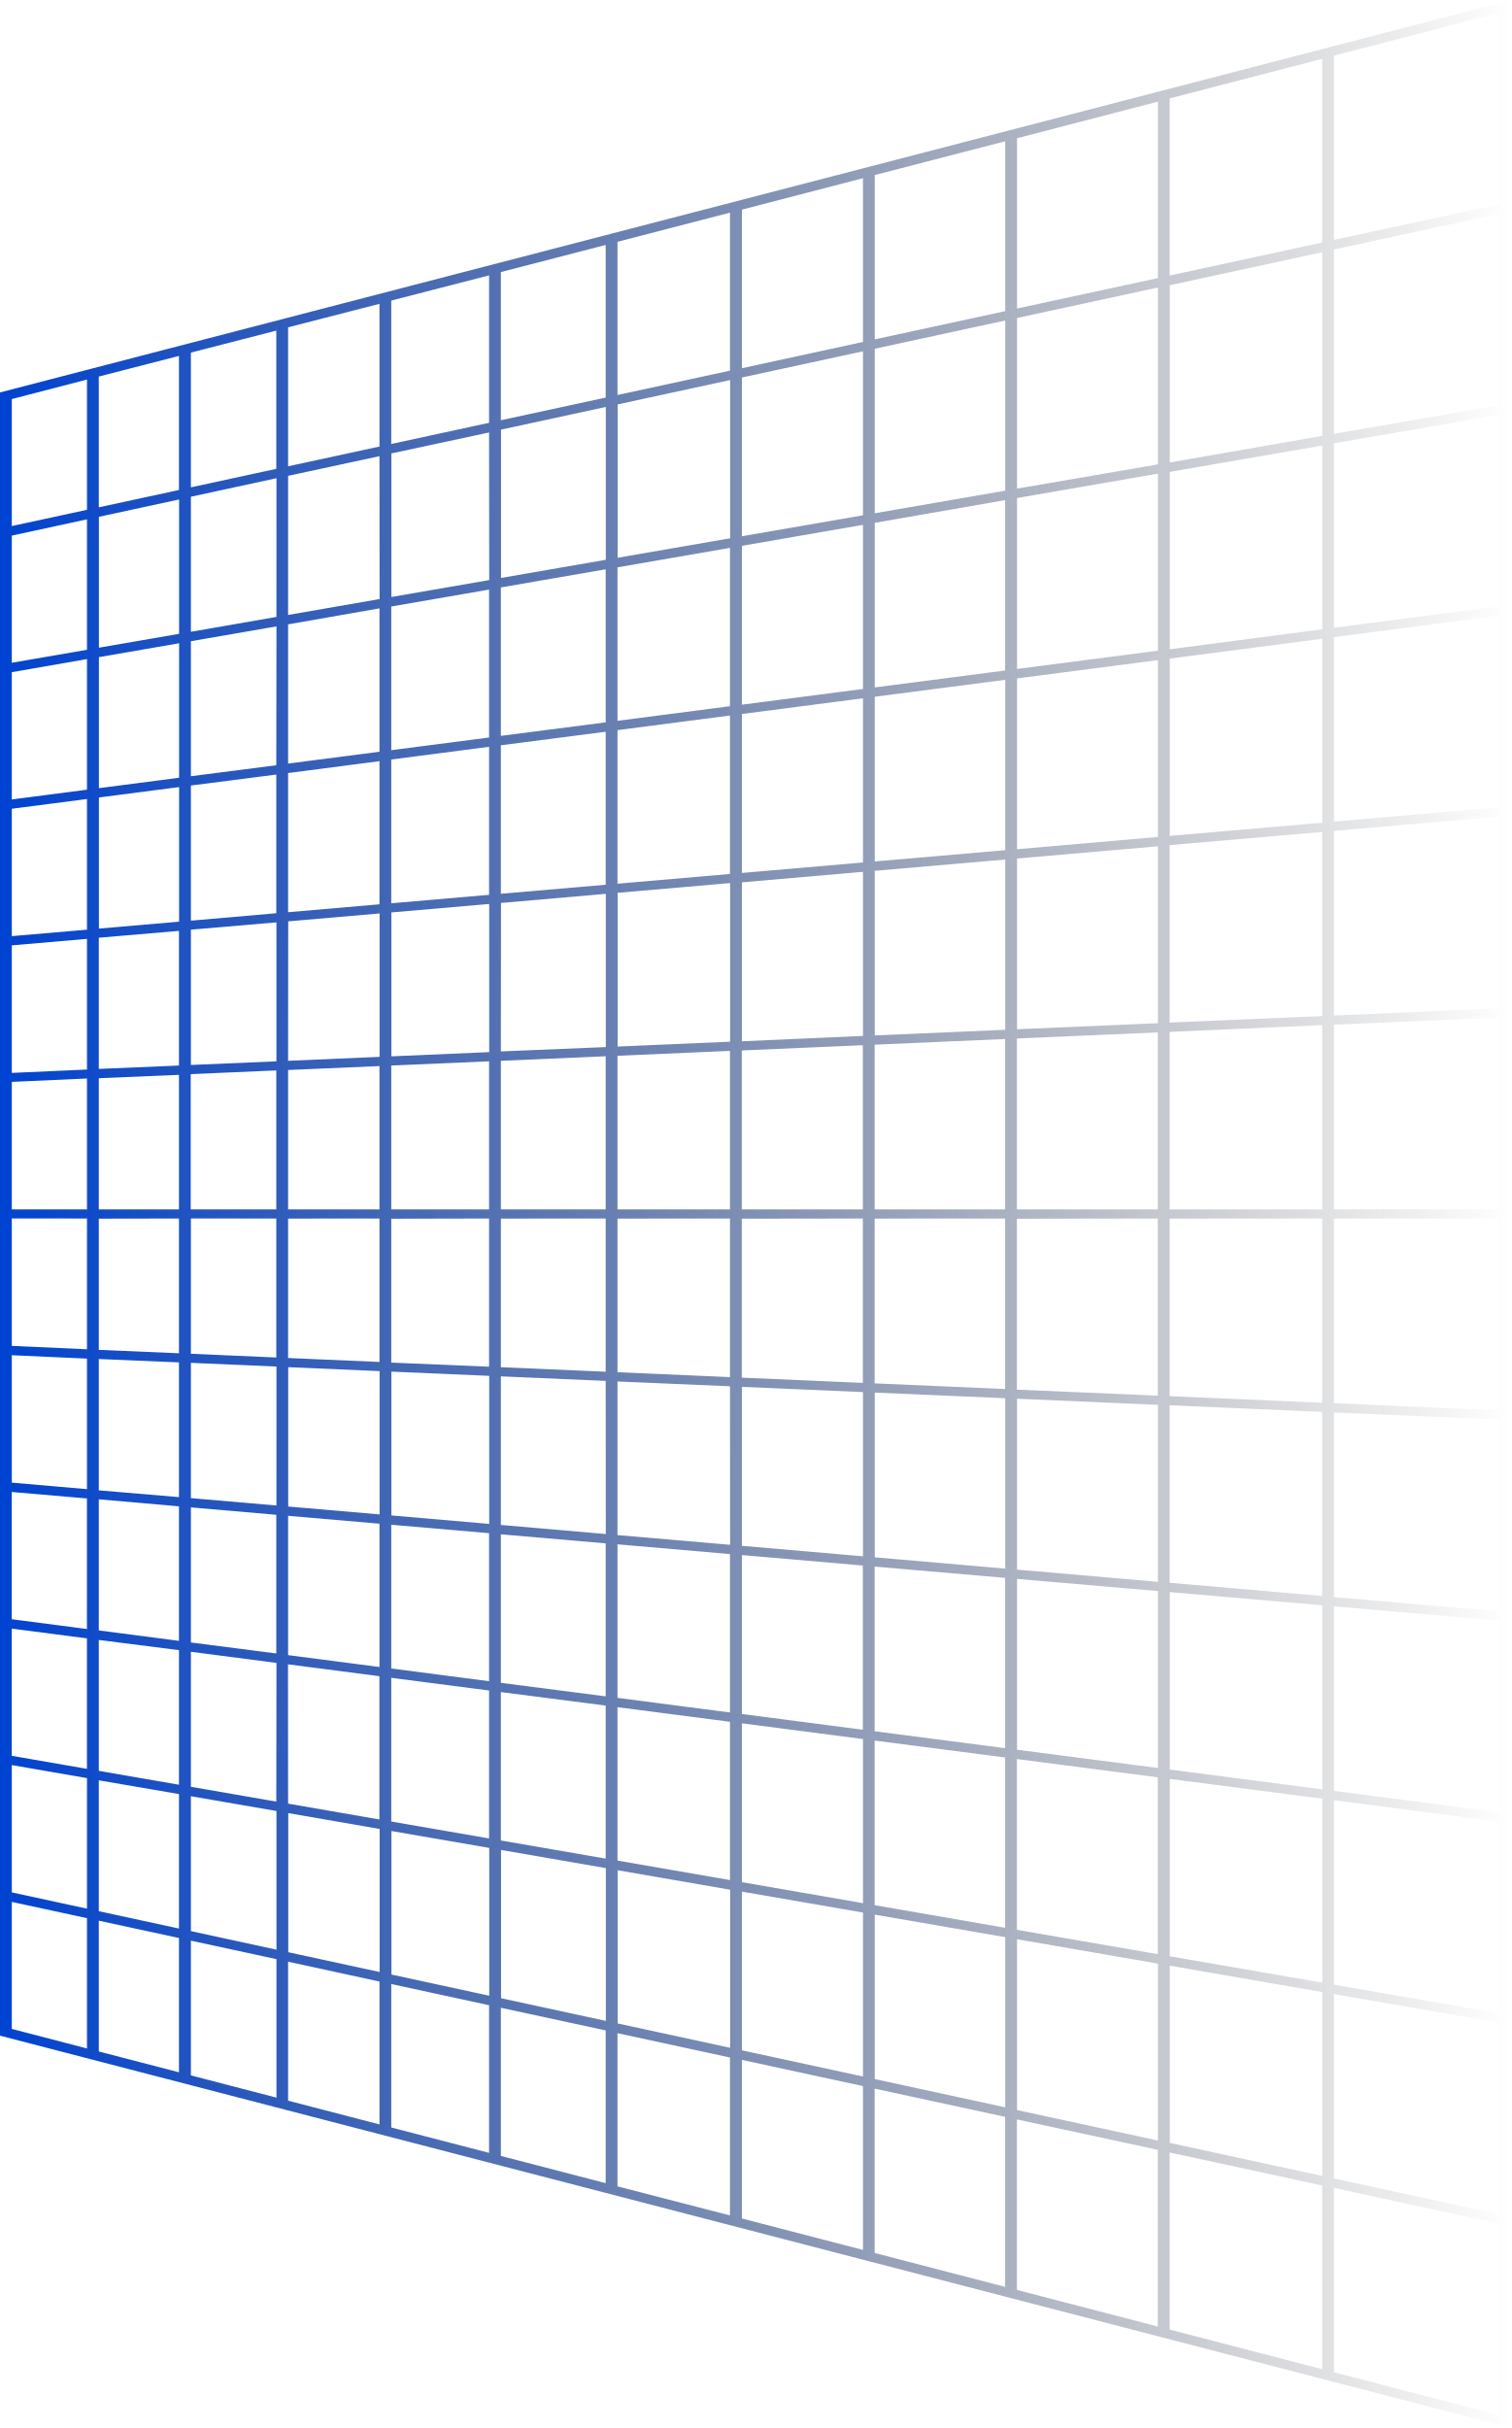
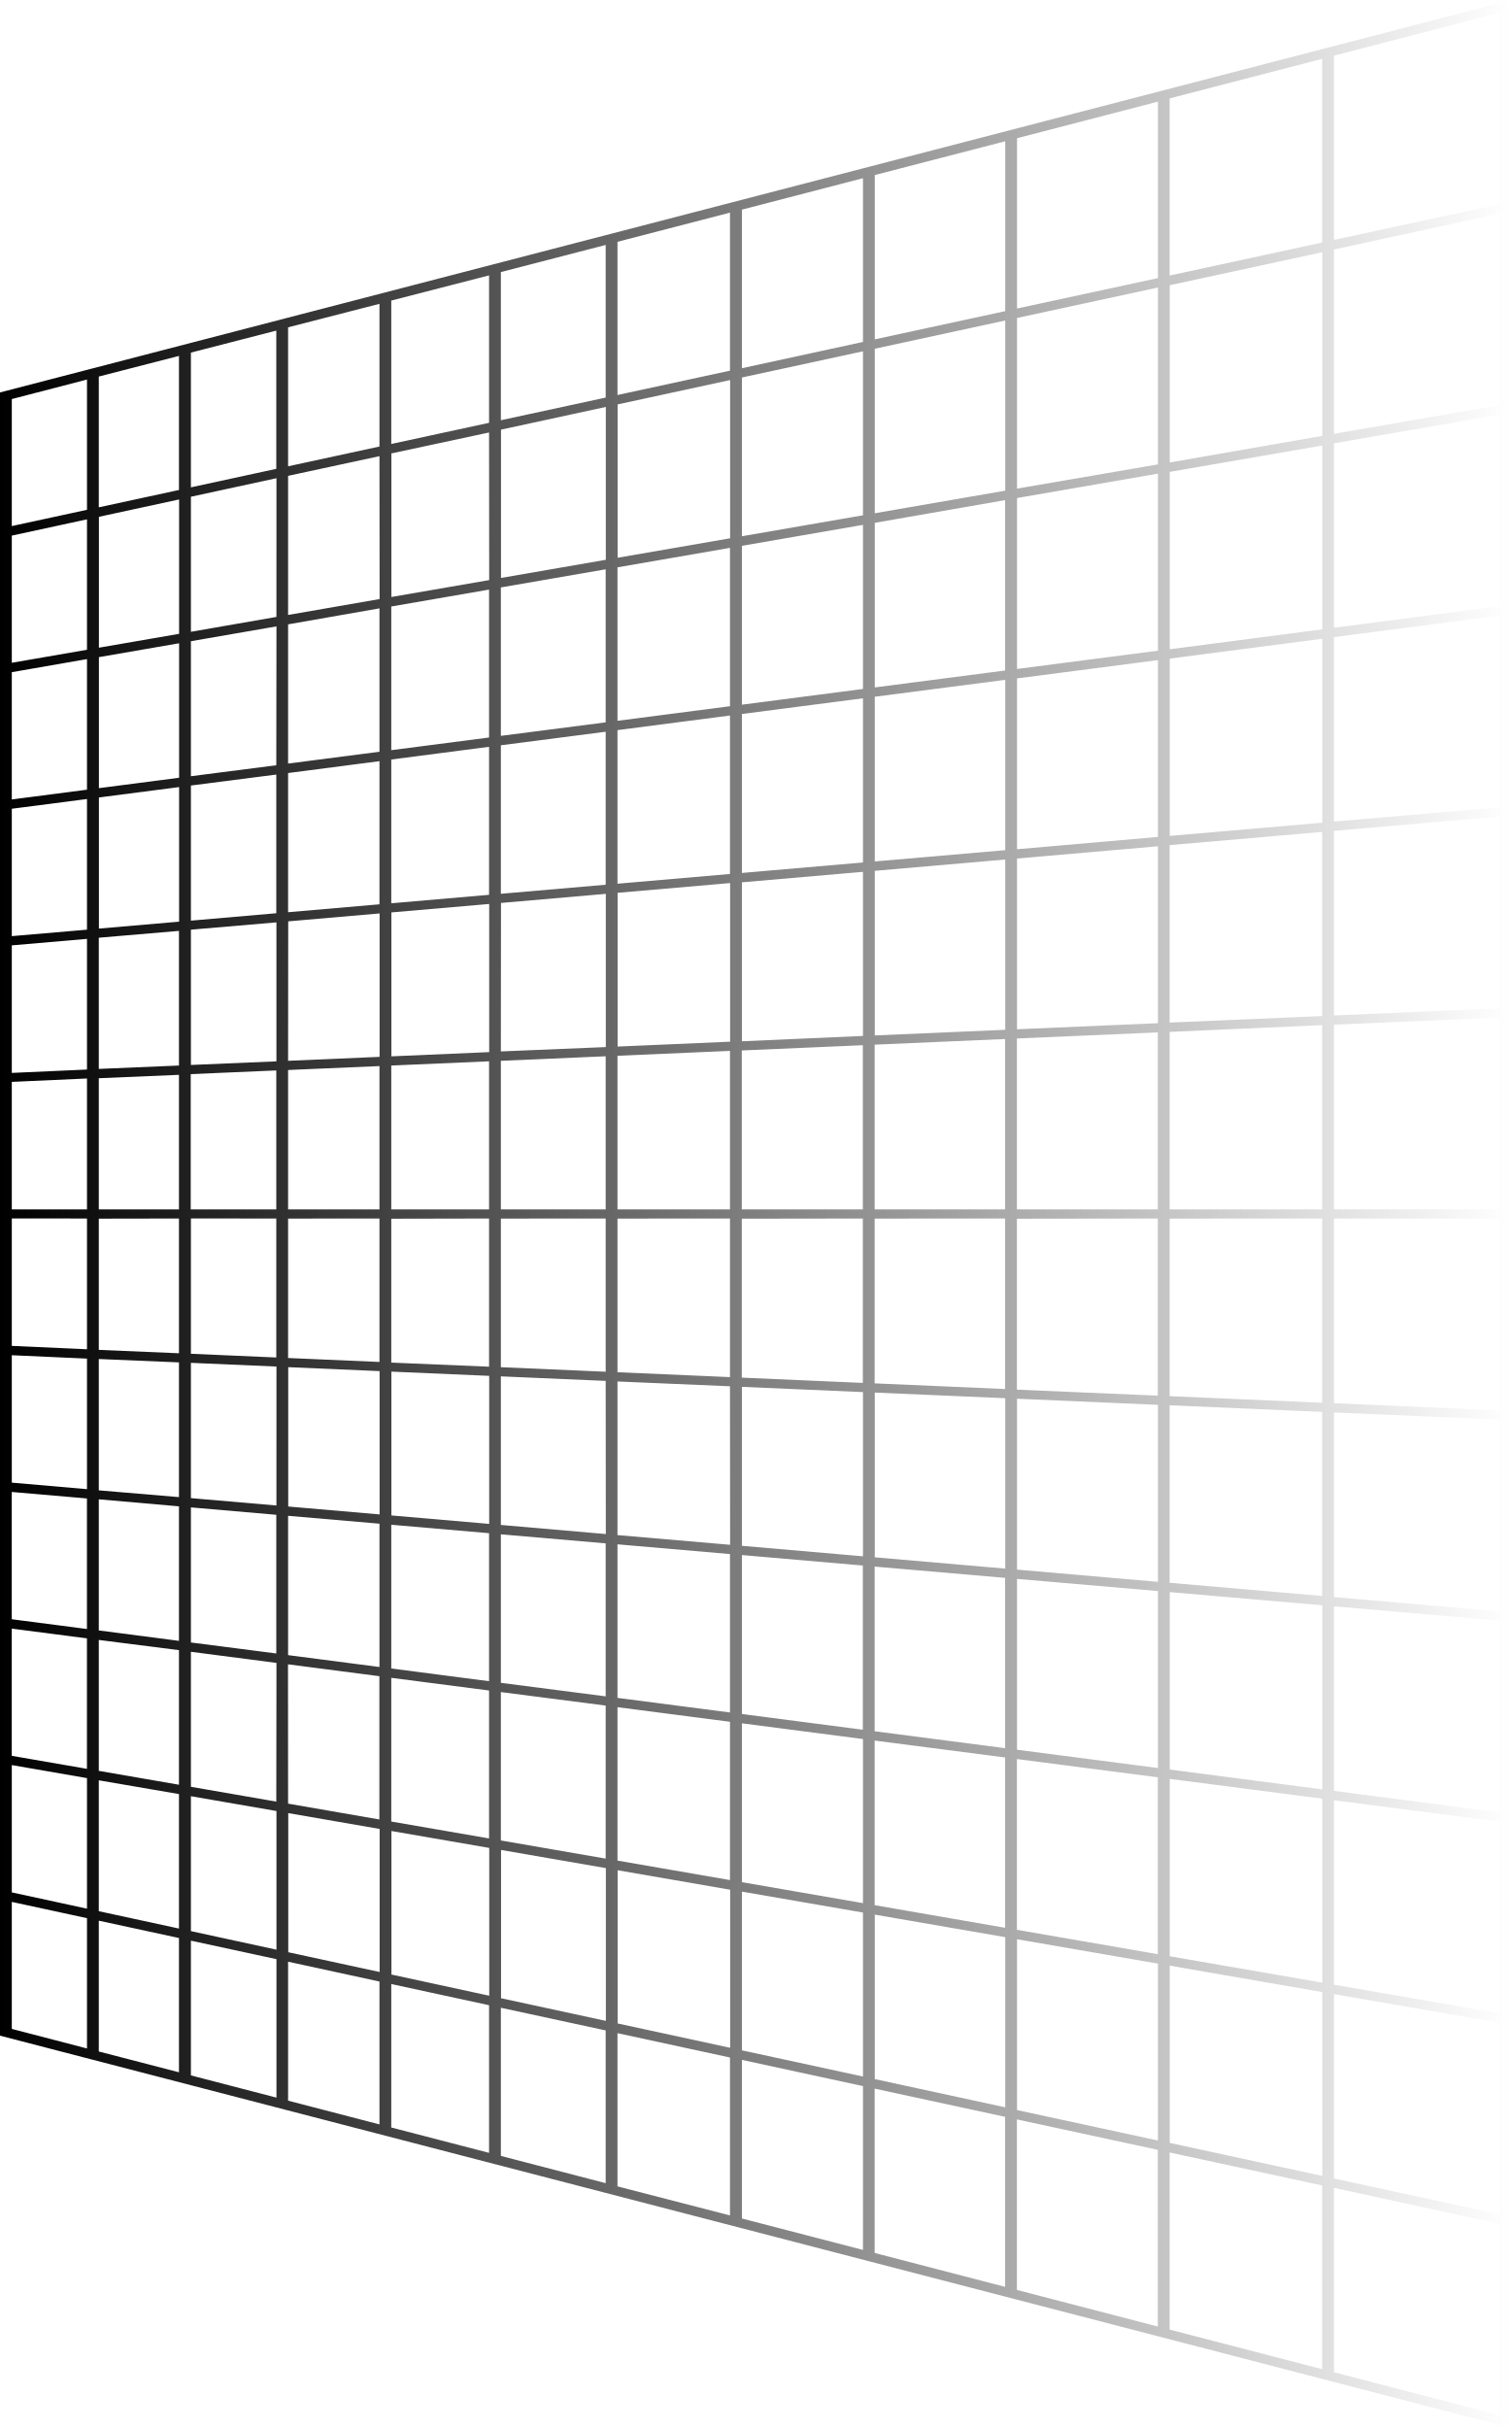
<svg xmlns="http://www.w3.org/2000/svg" width="315" height="506" viewBox="0 0 315 506" fill="none">
  <path d="M0.841 81.567L0 81.785L0 424.236L313.39 505.584L315 506L315 0L0.841 81.567ZM275.573 12.258L275.573 50.546L243.778 57.425V20.512L275.573 12.258ZM152.147 147.175L128.698 150.22V118.234L152.147 114.174V147.175ZM154.633 113.751L179.863 109.381V143.581L154.633 146.858V113.751ZM126.239 150.538L104.391 153.357V122.421L126.239 118.643V150.538ZM101.931 153.695L81.549 156.339V126.396L101.931 122.872V153.695ZM79.089 156.663L60.045 159.13V130.118L79.089 126.784V156.663ZM57.585 159.482L39.789 161.766V133.628L57.621 130.541L57.585 159.482ZM57.585 161.421V190.32L39.789 191.864V163.704L57.585 161.421ZM60.045 161.103L79.089 158.629V188.459L60.045 190.109V161.103ZM81.549 158.284L101.931 155.634L101.931 186.479L81.549 188.248V158.284ZM104.391 155.317L126.239 152.497L126.239 184.378L104.391 186.267L104.391 155.317ZM128.698 152.159L152.147 149.114V182.137L128.698 184.167V152.159ZM154.633 148.797L179.863 145.526V179.74L154.633 181.925V148.797ZM182.323 145.202L209.515 141.677V177.174L182.323 179.529V145.202ZM182.323 143.263V108.958L209.488 104.228V139.732L182.323 143.263ZM211.974 103.791L241.346 98.709V135.602L211.974 139.415V103.791ZM211.974 101.832V66.264L241.346 59.92V96.778L211.974 101.832ZM209.515 102.254L182.323 106.963V72.678L209.515 66.793V102.254ZM179.863 107.386L154.633 111.756V78.67L179.863 73.214V107.386ZM152.174 112.179L128.726 116.239V84.281L152.174 79.205V112.179ZM126.266 116.662L104.418 120.447V89.539L126.266 84.809V116.662ZM101.959 120.891L81.576 124.415V94.494L101.931 90.131L101.959 120.891ZM79.116 124.845L60.045 128.158L60.045 99.167L79.089 95.065L79.116 124.845ZM57.612 128.567L39.789 131.668V103.523L57.621 99.661L57.612 128.567ZM37.329 132.091L20.618 134.981L20.618 107.703L37.329 104.087V132.091ZM37.329 134.058V162.083L20.618 164.254V136.948L37.329 134.058ZM37.329 164.029V192.075L20.618 193.52L20.618 166.193L37.329 164.029ZM57.612 192.223L57.612 221.186L39.789 221.94L39.789 193.746L57.612 192.223ZM60.072 192.012L79.116 190.362V220.249L60.045 221.073L60.072 192.012ZM81.576 190.151L101.959 188.389V219.262L81.576 220.143V190.151ZM104.418 188.177L126.266 186.281V218.211L104.391 219.121L104.418 188.177ZM128.726 186.063L152.174 184.033V217.091L128.726 218.106V186.063ZM154.633 183.878L179.863 181.693V215.892L154.633 217.006V183.878ZM182.323 181.481L209.515 179.127V214.61L182.323 215.787V181.481ZM211.974 178.915L241.346 176.371V213.235L211.974 214.504V178.915ZM211.974 176.984V141.381L241.346 137.568V174.418L211.974 176.984ZM243.805 137.251L275.6 133.12V171.451L243.805 174.207V137.251ZM243.805 135.313V98.343L275.6 92.844V131.154L243.805 135.313ZM243.805 96.383V59.441L275.6 52.562V90.836L243.805 96.383ZM241.346 21.181V57.954L211.974 64.298V28.808L241.346 21.181ZM209.515 29.442V64.84L182.323 70.726V36.477L209.515 29.442ZM179.863 37.139V71.262L154.633 76.738V43.687L179.863 37.139ZM152.147 44.315V77.246L128.698 82.321V50.391L152.147 44.315ZM126.239 51.046V82.857L104.391 87.579V56.699L126.239 51.046ZM101.931 57.39V88.115L81.549 92.527V62.641L101.931 57.39ZM79.089 63.318V93.056L60.045 97.179V68.217L79.089 63.318ZM57.585 68.9V97.708L39.789 101.564L39.789 73.482L57.585 68.9ZM37.302 74.173L37.302 102.113L20.591 105.729V78.472L37.302 74.173ZM2.46 83.167L18.131 79.1V106.244L2.46 109.634L2.46 83.167ZM2.46 111.622L18.131 108.232L18.131 135.411L2.46 138.125L2.46 111.622ZM2.46 140.084L18.131 137.357V164.571L2.46 166.608L2.46 140.084ZM2.46 168.547L18.131 166.517L18.131 193.746L2.46 195.092L2.46 168.547ZM37.302 193.999L37.302 222.06L20.591 222.765V195.423L37.302 193.999ZM2.46 197.016L18.131 195.663V222.892L2.46 223.597L2.46 197.016ZM2.46 252.045L2.46 225.465L18.131 224.76L18.131 252.045H2.46ZM20.591 252.045L20.591 224.703L37.302 223.998V252.045H20.591ZM39.752 252.045V223.85L57.585 223.082V252.045H39.752ZM60.045 252.045V222.99L79.089 222.173V252.045H60.045ZM81.549 252.045V222.06L101.931 221.179V252.045H81.549ZM104.391 252.045V221.073L126.239 220.129V252.045H104.391ZM128.698 252.045V220.023L152.147 219.008V252.045H128.698ZM154.606 252.045V218.916L179.836 217.824V252.045H154.606ZM182.296 252.045V217.711L209.488 216.534V252.045H182.296ZM211.947 252.045V216.421L241.319 215.152V252.045L211.947 252.045ZM243.778 252.045V215.047L275.573 213.637V252.045H243.778ZM2.46 308.984L2.46 282.432L18.131 283.136L18.131 310.344L2.46 308.984ZM20.591 283.221L37.302 283.926V312.001L20.591 310.591L20.591 283.221ZM209.488 401.751L182.296 397.042V362.737L209.488 366.261V401.751ZM211.947 366.585L241.319 370.398V407.256L211.947 402.174V366.585ZM60.027 346.849L79.071 349.323V379.181L60.045 375.882L60.027 346.849ZM57.585 375.459L39.789 372.372V344.234L57.621 346.553L57.585 375.459ZM81.549 349.661L101.931 352.305V383.135L81.549 379.611V349.661ZM104.391 352.629L126.239 355.448V387.336L104.391 383.558V352.629ZM128.698 355.78L152.147 358.825V391.812L128.698 387.752V355.78ZM154.633 359.142L179.863 362.419V396.619L154.633 392.249V359.142ZM182.296 360.798V326.478L209.488 328.833V364.323L182.296 360.798ZM179.836 360.481L154.633 357.203V324.075L179.836 326.26V360.481ZM152.147 356.886L128.698 353.841V321.84L152.147 323.87V356.886ZM126.239 353.524L104.391 350.705V319.754L126.239 321.643V353.524ZM101.931 350.366L81.549 347.716V317.759L101.931 319.521V350.366ZM79.089 347.406L60.045 344.932L60.045 315.898L79.089 317.541V347.406ZM57.585 344.586L39.789 342.296L39.789 314.143L57.585 315.687L57.585 344.586ZM37.302 341.957L20.591 339.786V312.459L37.302 313.925L37.302 341.957ZM37.302 343.896V371.942L20.591 369.052L20.591 341.767L37.302 343.896ZM37.302 373.888V401.913L20.591 398.297V371.019L37.302 373.888ZM39.789 374.332L57.621 377.419V406.318L39.789 402.449V374.332ZM60.081 377.856L79.125 381.155L79.125 410.97L60.081 406.847V377.856ZM81.585 381.585L101.968 385.109L101.968 415.911L81.585 411.499L81.585 381.585ZM104.427 385.532L126.275 389.317L126.275 421.156L104.427 416.433L104.427 385.532ZM128.735 389.761L152.183 393.821V426.766L128.735 421.691V389.761ZM154.633 394.216L179.863 398.579V432.751L154.633 427.295V394.216ZM182.323 399.009L209.515 403.71V439.172L182.323 433.286V399.009ZM211.974 404.14L241.346 409.222V446.087L211.974 439.743V404.14ZM243.805 409.645L275.6 415.15V453.467L243.805 446.587V409.645ZM243.805 407.686V370.723L275.6 374.846V413.191L243.805 407.686ZM243.805 368.777V331.793L275.6 334.549V372.908L243.805 368.777ZM241.346 368.46L211.974 364.647V329.044L241.346 331.582V368.46ZM211.974 327.113V291.496L241.346 292.772V329.657L211.974 327.113ZM209.515 326.901L182.323 324.547V290.213L209.515 291.39V326.901ZM179.863 324.336L154.633 322.151V289.022L179.863 290.115V324.336ZM152.174 321.939L128.698 319.916V287.901L152.147 288.902L152.174 321.939ZM126.266 319.698L104.391 317.802V286.837L126.239 287.781L126.266 319.698ZM101.959 317.583L81.576 315.821V285.85L101.959 286.731V317.583ZM79.116 315.609L60.072 313.96V284.92L79.116 285.744V315.609ZM57.612 313.749L39.789 312.212V284.018L57.621 284.793L57.612 313.749ZM2.451 310.929L18.122 312.283V339.49L2.451 337.453L2.451 310.929ZM2.451 339.406L18.122 341.443L18.122 368.629L2.451 365.916L2.451 339.406ZM2.46 367.847L18.131 370.561V397.768L2.46 394.378L2.46 367.847ZM2.46 422.826L2.46 396.359L18.131 399.749L18.131 426.907L2.46 422.826ZM20.591 427.535L20.591 400.271L37.302 403.886V431.87L20.591 427.535ZM39.789 432.518V404.436L57.621 408.292V437.149L39.789 432.518ZM60.045 437.783V408.821L79.089 412.958V442.731L60.045 437.783ZM81.549 443.373V413.473L101.931 417.892V448.659L81.549 443.373ZM104.391 449.301V418.421L126.239 423.143V454.975L104.391 449.301ZM128.698 455.645V423.714L152.147 428.789V461.699L128.698 455.645ZM154.633 462.341V429.283L179.863 434.745V468.889L154.633 462.341ZM182.296 469.523V435.274L209.488 441.153V476.586L182.296 469.523ZM211.947 477.227V441.688L241.319 448.032V484.854L211.947 477.227ZM243.778 485.488V448.575L275.573 455.454V493.742L243.778 485.488ZM312.549 503.343L278.033 494.384V455.955L312.549 463.454V503.343ZM312.549 461.467L278.033 454.002V415.573L312.549 421.55V461.467ZM312.549 419.591L278.033 413.614V375.17L312.549 379.646V419.591ZM312.549 377.708L278.033 373.225V334.761L312.549 337.749V377.708ZM312.549 295.852V335.818L278.033 332.836V294.358L312.549 295.852ZM275.573 332.604L243.778 329.855V292.864L275.573 294.238V332.604ZM312.549 253.941V293.935L278.033 292.427V253.941H312.549ZM275.573 253.941V292.335L243.778 290.96L243.778 253.955L275.573 253.941ZM241.319 253.941L241.319 290.855L211.947 289.607L211.947 253.983L241.319 253.941ZM209.488 253.941L209.488 289.473L182.296 288.296L182.296 253.955L209.488 253.941ZM179.836 253.941L179.836 288.197L154.606 287.105L154.606 253.976L179.836 253.941ZM152.147 253.941L152.147 286.992L128.698 285.977L128.698 253.955L152.147 253.941ZM126.239 253.941V285.871L104.391 284.927V253.955L126.239 253.941ZM101.931 253.941V284.821L81.549 283.968V253.983L101.931 253.941ZM79.089 253.941V283.834L60.045 283.01V253.955L79.089 253.941ZM57.585 253.941V282.904L39.789 282.128V253.934L57.585 253.941ZM37.302 253.941V282.023L20.591 281.318V253.969L37.302 253.941ZM18.131 253.941V281.191L2.46 280.486L2.46 253.927L18.131 253.941ZM312.549 252.031H278.033V213.545L312.549 212.072V252.031ZM243.778 213.108V176.124L275.573 173.375V211.748L243.778 213.108ZM312.549 210.134L278.033 211.628V173.157L312.549 170.168V210.134ZM312.549 168.237L278.033 171.225V132.775L312.549 128.292V168.237ZM312.549 126.34L278.033 130.823V92.386L312.549 86.416V126.34ZM312.549 84.436L278.033 90.413V51.991L312.549 44.519V84.436ZM278.033 49.996L278.033 11.602L312.549 2.643L312.549 42.545L278.033 49.996Z" fill="url(#paint0_linear_280_168)" />
  <defs>
    <linearGradient id="paint0_linear_280_168" x1="0" y1="253" x2="315" y2="253" gradientUnits="userSpaceOnUse">
-       <stop stop-color="#0043D2" />
+       <stop stopColor="#0043D2" />
      <stop offset="1" stop-opacity="0" />
    </linearGradient>
  </defs>
</svg>
